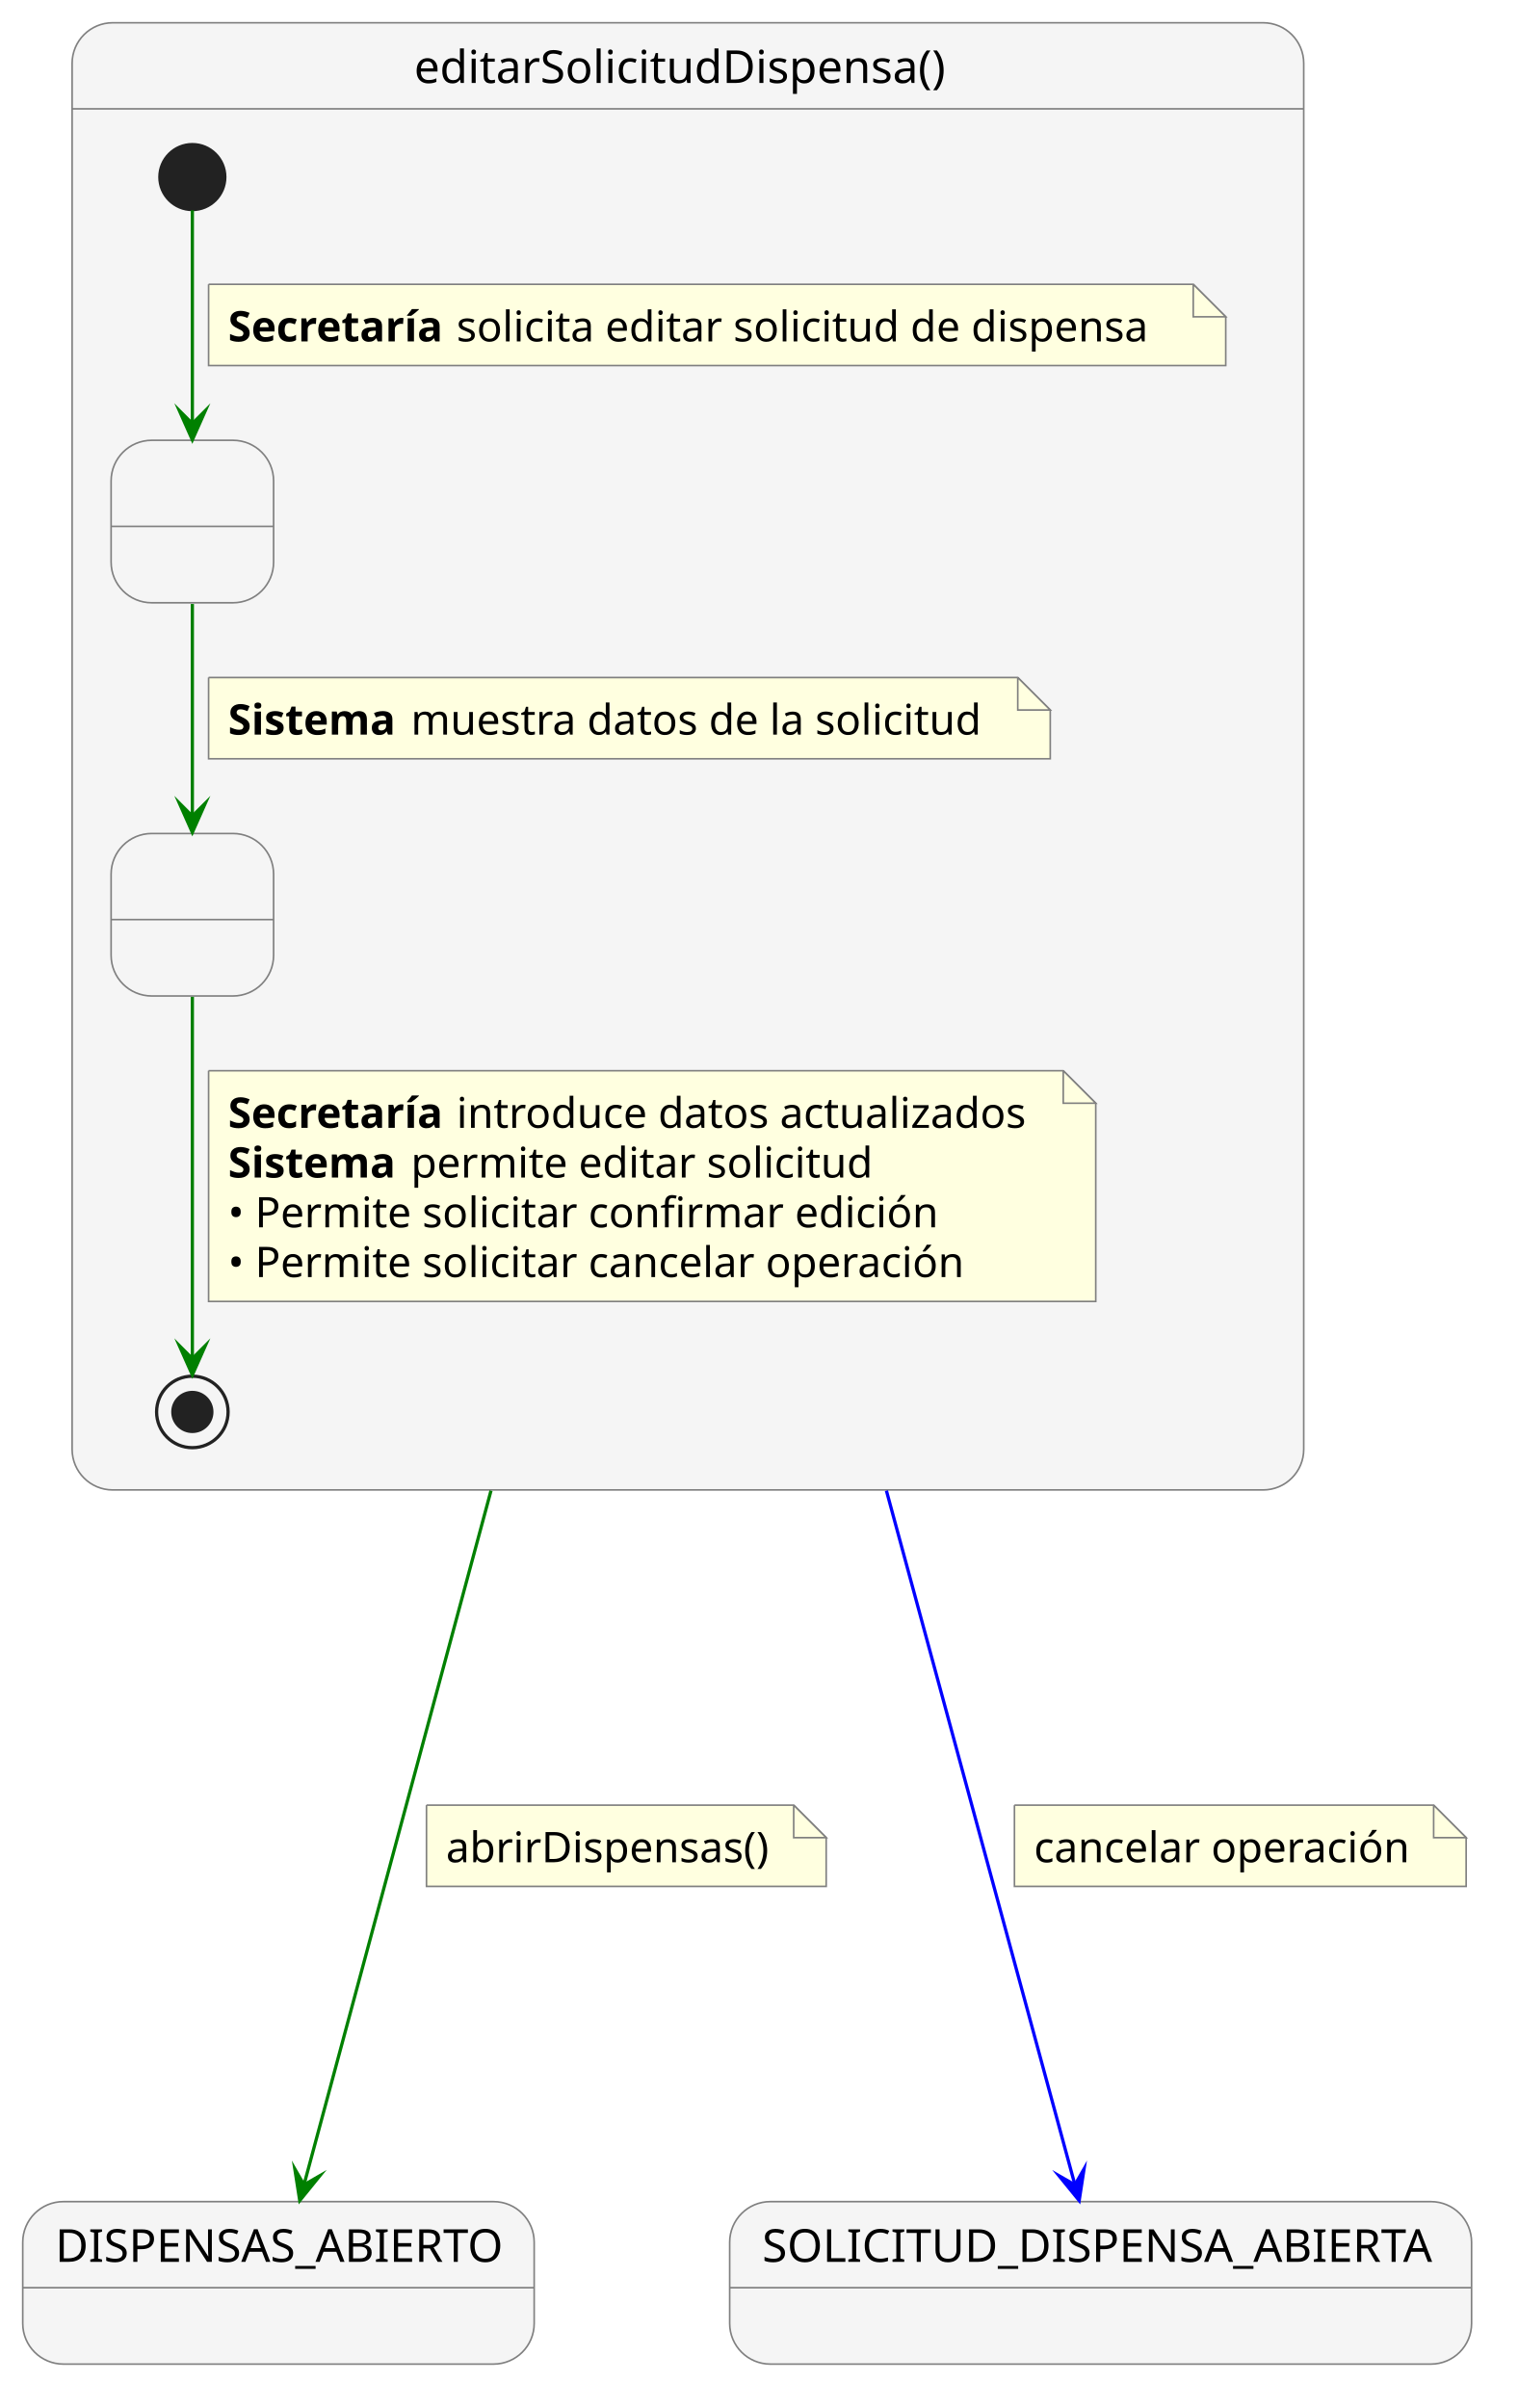
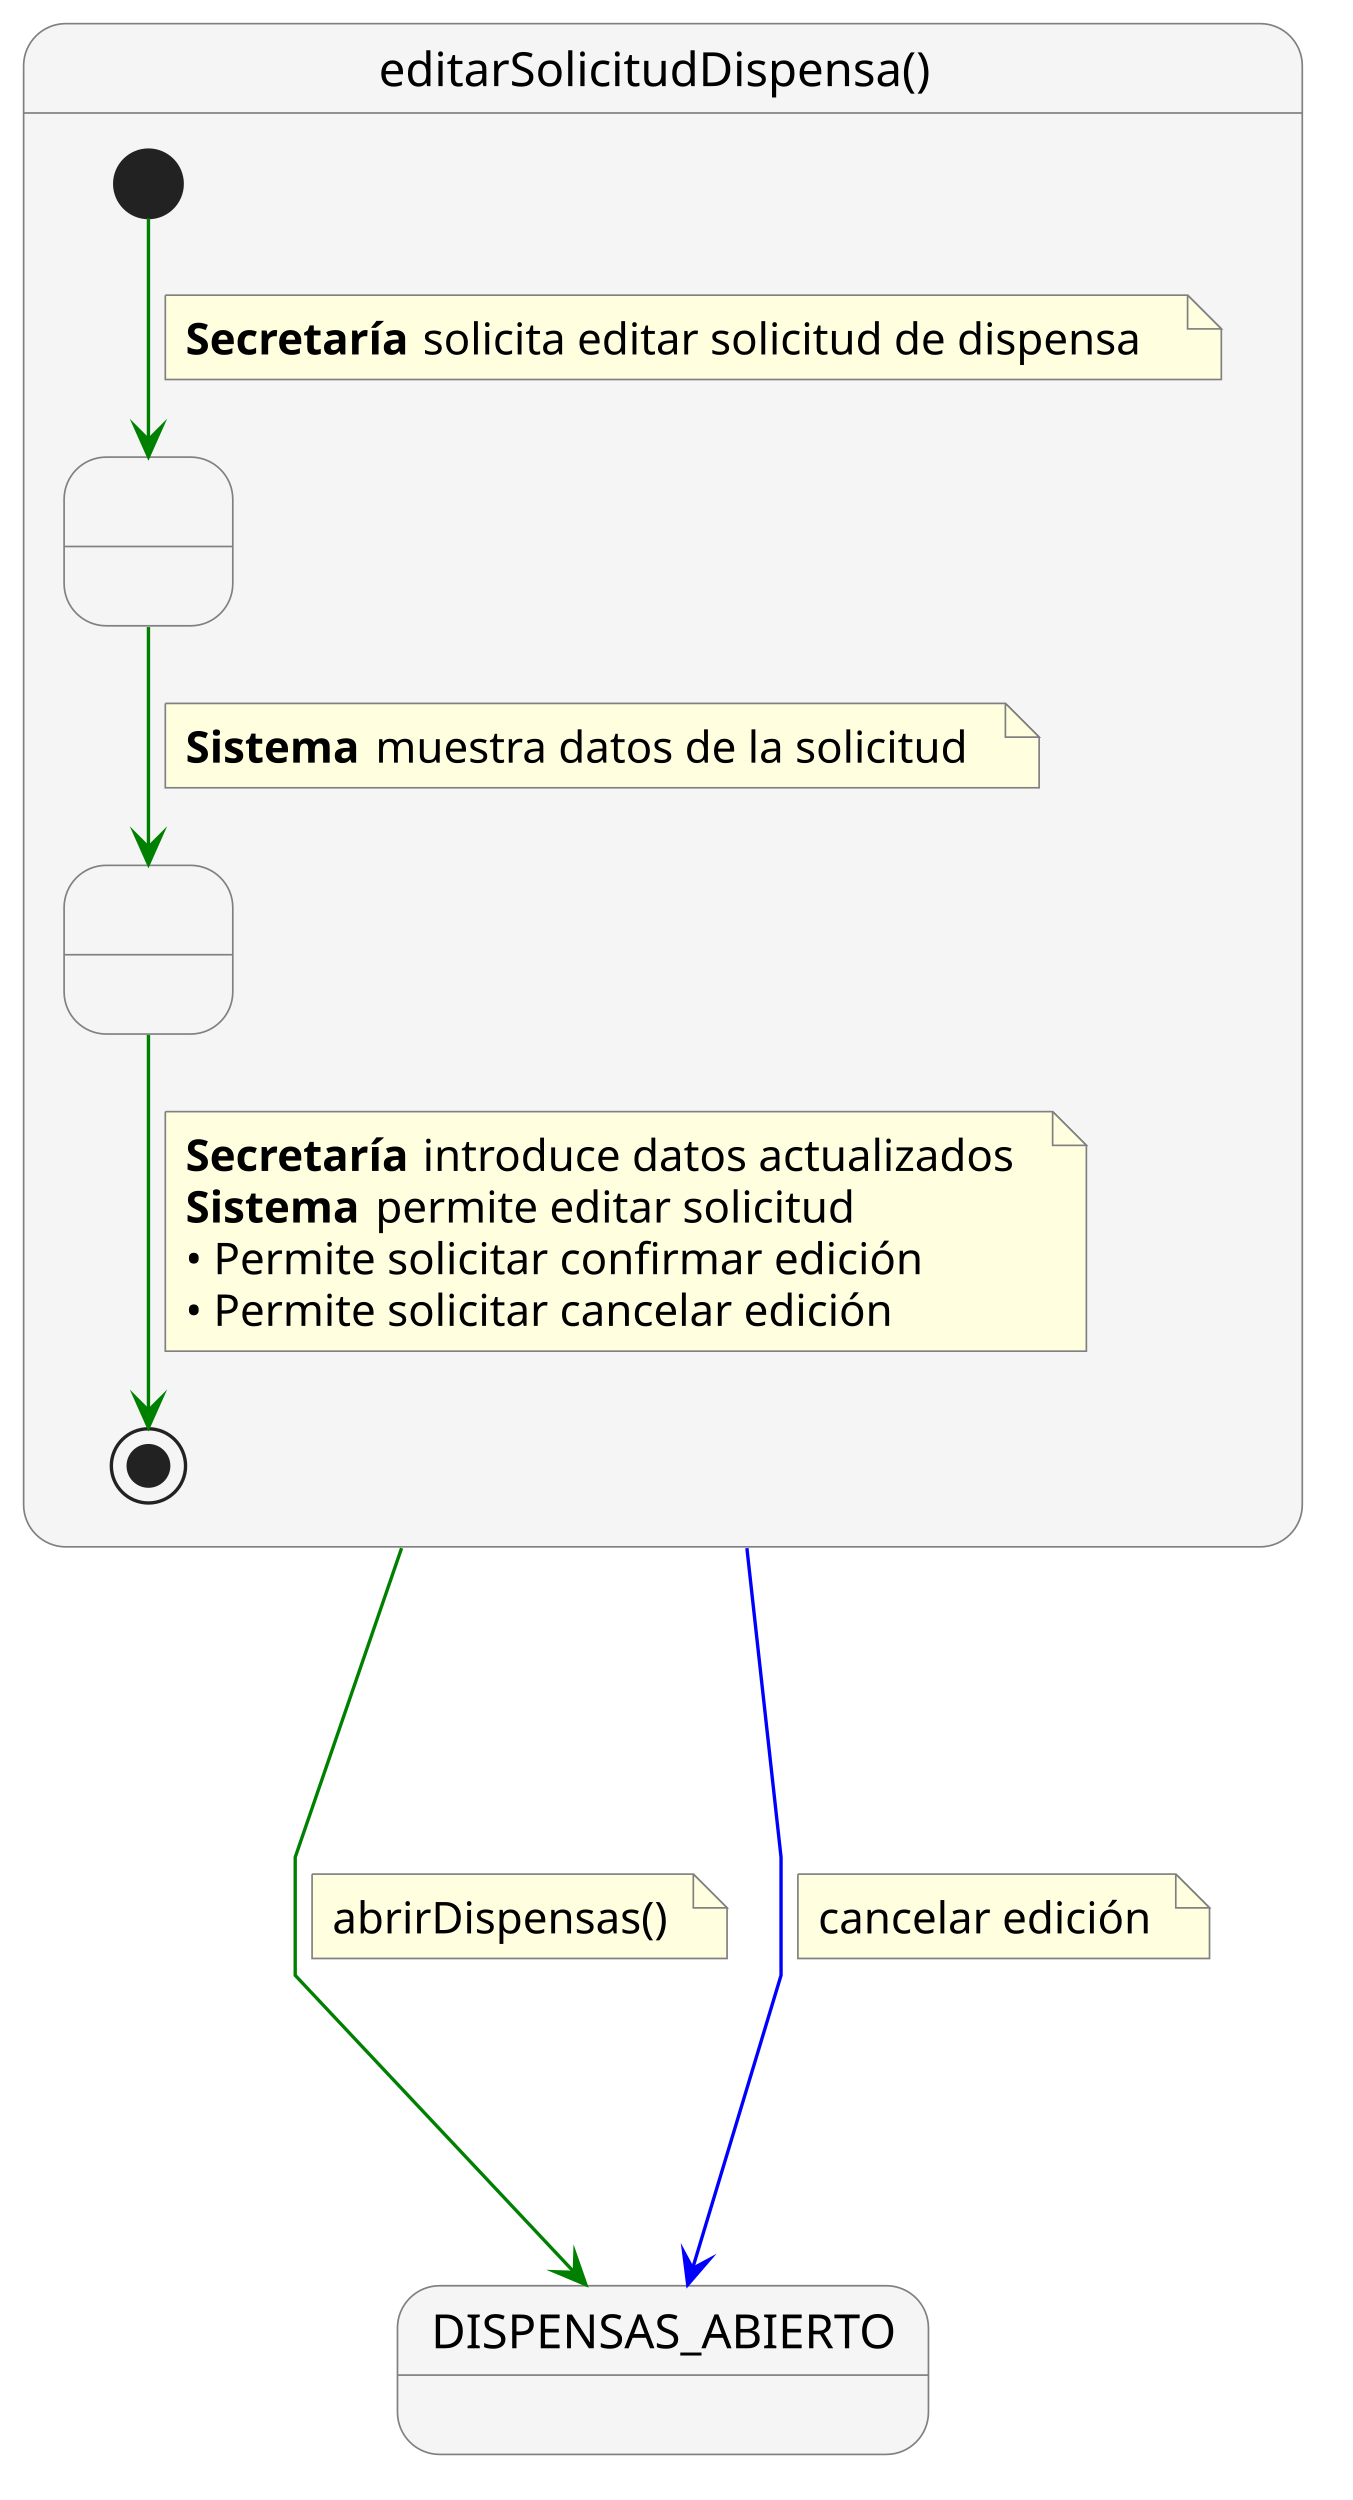
- <svg xmlns="http://www.w3.org/2000/svg" contentStyleType="text/css" data-diagram-type="STATE" height="741px" preserveAspectRatio="none" style="width:467px;height:741px;background:#FFFFFF;" version="1.1" viewBox="0 0 467 741" width="467px" zoomAndPan="magnify">
+ <svg xmlns="http://www.w3.org/2000/svg" contentStyleType="text/css" data-diagram-type="STATE" height="741px" preserveAspectRatio="none" style="width:401px;height:741px;background:#FFFFFF;" version="1.1" viewBox="0 0 401 741" width="401px" zoomAndPan="magnify">
  <defs />
  <g>
    <g class="entity" data-qualified-name="editarSolicitudDispensa" data-source-line="9" id="ent0001">
-       <path d="M34.69,7 L388.69,7 A12.5,12.5 0 0 1 401.19,19.5 L401.19,33.488 L22.19,33.488 L22.19,19.5 A12.5,12.5 0 0 1 34.69,7" fill="#F5F5F5" />
-       <path d="M22.19,33.488 L401.19,33.488 L401.19,445.988 A12.5,12.5 0 0 1 388.69,458.488 L34.69,458.488 A12.5,12.5 0 0 1 22.19,445.988 L22.19,33.488" fill="#F5F5F5" />
-       <rect fill="none" height="451.488" rx="12.5" ry="12.5" style="stroke:#808080;stroke-width:0.5;" width="379" x="22.19" y="7" />
-       <line style="stroke:#808080;stroke-width:0.5;" x1="22.19" x2="401.19" y1="33.488" y2="33.488" />
-       <text fill="#000000" font-family="sans-serif" font-size="14" lengthAdjust="spacing" textLength="168.485" x="127.447" y="25.535">editarSolicitudDispensa()</text>
+       <path d="M19.5,7 L373.5,7 A12.5,12.5 0 0 1 386,19.5 L386,33.488 L7,33.488 L7,19.5 A12.5,12.5 0 0 1 19.5,7" fill="#F5F5F5" />
+       <path d="M7,33.488 L386,33.488 L386,445.988 A12.5,12.5 0 0 1 373.5,458.488 L19.5,458.488 A12.5,12.5 0 0 1 7,445.988 L7,33.488" fill="#F5F5F5" />
+       <rect fill="none" height="451.488" rx="12.5" ry="12.5" style="stroke:#808080;stroke-width:0.5;" width="379" x="7" y="7" />
+       <line style="stroke:#808080;stroke-width:0.5;" x1="7" x2="386" y1="33.488" y2="33.488" />
+       <text fill="#000000" font-family="sans-serif" font-size="14" lengthAdjust="spacing" textLength="168.485" x="112.257" y="25.535">editarSolicitudDispensa()</text>
      <g class="entity" data-qualified-name="editarSolicitudDispensa.Paso1" data-source-line="11" id="ent0002">
-         <rect fill="#F5F5F5" height="50" rx="12.5" ry="12.5" style="stroke:#808080;stroke-width:0.5;" width="50" x="34.19" y="135.488" />
-         <line style="stroke:#808080;stroke-width:0.5;" x1="34.19" x2="84.19" y1="161.977" y2="161.977" />
-         <text fill="#000000" font-family="sans-serif" font-size="14" lengthAdjust="spacing" textLength="4.43" x="56.975" y="154.023"> </text>
+         <rect fill="#F5F5F5" height="50" rx="12.5" ry="12.5" style="stroke:#808080;stroke-width:0.5;" width="50" x="19" y="135.488" />
+         <line style="stroke:#808080;stroke-width:0.5;" x1="19" x2="69" y1="161.977" y2="161.977" />
+         <text fill="#000000" font-family="sans-serif" font-size="14" lengthAdjust="spacing" textLength="4.43" x="41.785" y="154.023"> </text>
      </g>
      <g class="entity" data-qualified-name="editarSolicitudDispensa.Paso2" data-source-line="12" id="ent0003">
-         <rect fill="#F5F5F5" height="50" rx="12.5" ry="12.5" style="stroke:#808080;stroke-width:0.5;" width="50" x="34.19" y="256.488" />
-         <line style="stroke:#808080;stroke-width:0.5;" x1="34.19" x2="84.19" y1="282.977" y2="282.977" />
-         <text fill="#000000" font-family="sans-serif" font-size="14" lengthAdjust="spacing" textLength="4.43" x="56.975" y="275.023"> </text>
+         <rect fill="#F5F5F5" height="50" rx="12.5" ry="12.5" style="stroke:#808080;stroke-width:0.5;" width="50" x="19" y="256.488" />
+         <line style="stroke:#808080;stroke-width:0.5;" x1="19" x2="69" y1="282.977" y2="282.977" />
+         <text fill="#000000" font-family="sans-serif" font-size="14" lengthAdjust="spacing" textLength="4.43" x="41.785" y="275.023"> </text>
      </g>
-       <g class="start_entity" data-qualified-name="editarSolicitudDispensa..start.editarSolicitudDispensa" data-source-line="14" id="ent0006">
-         <ellipse cx="59.19" cy="54.488" fill="#222222" rx="10" ry="10" style="stroke:#222222;stroke-width:1;" />
+       <g class="start_entity" data-qualified-name="editarSolicitudDispensa..start.editarSolicitudDispensa" data-source-line="14" id="ent0005">
+         <ellipse cx="44" cy="54.488" fill="#222222" rx="10" ry="10" style="stroke:#222222;stroke-width:1;" />
      </g>
-       <g class="end_entity" data-qualified-name="editarSolicitudDispensa..end.editarSolicitudDispensa" data-source-line="24" id="ent0009">
-         <ellipse cx="59.19" cy="434.488" fill="none" rx="11" ry="11" style="stroke:#222222;stroke-width:1;" />
-         <ellipse cx="59.19" cy="434.488" fill="#222222" rx="6" ry="6" style="stroke:#222222;stroke-width:1;" />
+       <g class="end_entity" data-qualified-name="editarSolicitudDispensa..end.editarSolicitudDispensa" data-source-line="24" id="ent0008">
+         <ellipse cx="44" cy="434.488" fill="none" rx="11" ry="11" style="stroke:#222222;stroke-width:1;" />
+         <ellipse cx="44" cy="434.488" fill="#222222" rx="6" ry="6" style="stroke:#222222;stroke-width:1;" />
      </g>
-       <g class="link" data-entity-1="ent0006" data-entity-2="ent0002" data-link-type="dependency" data-source-line="14" id="lnk7">
-         <path d="M59.19,64.718 C59.19,80.428 59.19,107.848 59.19,130.358" fill="none" id="*start*editarSolicitudDispensa-to-Paso1" style="stroke:#008000;stroke-width:1;" />
-         <polygon fill="#008000" points="59.19,135.358,63.19,126.358,59.19,130.358,55.19,126.358,59.19,135.358" style="stroke:#008000;stroke-width:1;stroke-linejoin:miter;stroke-miterlimit:10;" />
-         <path d="M64.19,87.488 L64.19,112.488 L377.19,112.488 L377.19,97.488 L367.19,87.488 L64.19,87.488" fill="#FFFFE0" style="stroke:#808080;stroke-width:0.5;" />
-         <path d="M367.19,87.488 L367.19,97.488 L377.19,97.488 L367.19,87.488" fill="#FFFFE0" style="stroke:#808080;stroke-width:0.5;" />
-         <text fill="#000000" font-family="sans-serif" font-size="13" font-weight="700" lengthAdjust="spacing" textLength="66.181" x="70.19" y="105.057">Secretaría</text>
-         <text fill="#000000" font-family="sans-serif" font-size="13" lengthAdjust="spacing" textLength="222.53" x="140.484" y="105.057">solicita editar solicitud de dispensa</text>
+       <g class="link" data-entity-1="ent0005" data-entity-2="ent0002" data-link-type="dependency" data-source-line="14" id="lnk6">
+         <path d="M44,64.718 C44,80.428 44,107.848 44,130.358" fill="none" id="*start*editarSolicitudDispensa-to-Paso1" style="stroke:#008000;stroke-width:1;" />
+         <polygon fill="#008000" points="44,135.358,48,126.358,44,130.358,40,126.358,44,135.358" style="stroke:#008000;stroke-width:1;stroke-linejoin:miter;stroke-miterlimit:10;" />
+         <path d="M49,87.488 L49,112.488 L362,112.488 L362,97.488 L352,87.488 L49,87.488" fill="#FFFFE0" style="stroke:#808080;stroke-width:0.5;" />
+         <path d="M352,87.488 L352,97.488 L362,97.488 L352,87.488" fill="#FFFFE0" style="stroke:#808080;stroke-width:0.5;" />
+         <text fill="#000000" font-family="sans-serif" font-size="13" font-weight="700" lengthAdjust="spacing" textLength="66.181" x="55" y="105.057">Secretaría</text>
+         <text fill="#000000" font-family="sans-serif" font-size="13" lengthAdjust="spacing" textLength="222.53" x="125.294" y="105.057">solicita editar solicitud de dispensa</text>
      </g>
-       <g class="link" data-entity-1="ent0002" data-entity-2="ent0003" data-link-type="dependency" data-source-line="19" id="lnk8">
-         <path d="M59.19,185.858 C59.19,206.388 59.19,230.628 59.19,251.148" fill="none" id="Paso1-to-Paso2" style="stroke:#008000;stroke-width:1;" />
-         <polygon fill="#008000" points="59.19,256.148,63.19,247.148,59.19,251.148,55.19,247.148,59.19,256.148" style="stroke:#008000;stroke-width:1;stroke-linejoin:miter;stroke-miterlimit:10;" />
-         <path d="M64.19,208.488 L64.19,233.488 L323.19,233.488 L323.19,218.488 L313.19,208.488 L64.19,208.488" fill="#FFFFE0" style="stroke:#808080;stroke-width:0.5;" />
-         <path d="M313.19,208.488 L313.19,218.488 L323.19,218.488 L313.19,208.488" fill="#FFFFE0" style="stroke:#808080;stroke-width:0.5;" />
-         <text fill="#000000" font-family="sans-serif" font-size="13" font-weight="700" lengthAdjust="spacing" textLength="52.14" x="70.19" y="226.057">Sistema</text>
-         <text fill="#000000" font-family="sans-serif" font-size="13" lengthAdjust="spacing" textLength="182.743" x="126.443" y="226.057">muestra datos de la solicitud</text>
+       <g class="link" data-entity-1="ent0002" data-entity-2="ent0003" data-link-type="dependency" data-source-line="19" id="lnk7">
+         <path d="M44,185.858 C44,206.388 44,230.628 44,251.148" fill="none" id="Paso1-to-Paso2" style="stroke:#008000;stroke-width:1;" />
+         <polygon fill="#008000" points="44,256.148,48,247.148,44,251.148,40,247.148,44,256.148" style="stroke:#008000;stroke-width:1;stroke-linejoin:miter;stroke-miterlimit:10;" />
+         <path d="M49,208.488 L49,233.488 L308,233.488 L308,218.488 L298,208.488 L49,208.488" fill="#FFFFE0" style="stroke:#808080;stroke-width:0.5;" />
+         <path d="M298,208.488 L298,218.488 L308,218.488 L298,208.488" fill="#FFFFE0" style="stroke:#808080;stroke-width:0.5;" />
+         <text fill="#000000" font-family="sans-serif" font-size="13" font-weight="700" lengthAdjust="spacing" textLength="52.14" x="55" y="226.057">Sistema</text>
+         <text fill="#000000" font-family="sans-serif" font-size="13" lengthAdjust="spacing" textLength="182.743" x="111.253" y="226.057">muestra datos de la solicitud</text>
      </g>
-       <g class="link" data-entity-1="ent0003" data-entity-2="ent0009" data-link-type="dependency" data-source-line="24" id="lnk10">
-         <path d="M59.19,306.748 C59.19,340.258 59.19,394.278 59.19,418.088" fill="none" id="Paso2-to-*end*editarSolicitudDispensa" style="stroke:#008000;stroke-width:1;" />
-         <polygon fill="#008000" points="59.19,423.088,63.19,414.088,59.19,418.088,55.19,414.088,59.19,423.088" style="stroke:#008000;stroke-width:1;stroke-linejoin:miter;stroke-miterlimit:10;" />
-         <path d="M64.19,329.488 L64.19,400.488 L337.19,400.488 L337.19,339.488 L327.19,329.488 L64.19,329.488" fill="#FFFFE0" style="stroke:#808080;stroke-width:0.5;" />
-         <path d="M327.19,329.488 L327.19,339.488 L337.19,339.488 L327.19,329.488" fill="#FFFFE0" style="stroke:#808080;stroke-width:0.5;" />
-         <text fill="#000000" font-family="sans-serif" font-size="13" font-weight="700" lengthAdjust="spacing" textLength="66.181" x="70.19" y="347.057">Secretaría</text>
-         <text fill="#000000" font-family="sans-serif" font-size="13" lengthAdjust="spacing" textLength="182.095" x="140.484" y="347.057">introduce datos actualizados</text>
-         <text fill="#000000" font-family="sans-serif" font-size="13" font-weight="700" lengthAdjust="spacing" textLength="52.14" x="70.19" y="362.367">Sistema</text>
-         <text fill="#000000" font-family="sans-serif" font-size="13" lengthAdjust="spacing" textLength="147.17" x="126.443" y="362.367">permite editar solicitud</text>
-         <text fill="#000000" font-family="sans-serif" font-size="13" lengthAdjust="spacing" textLength="228.249" x="70.19" y="377.678">• Permite solicitar confirmar edición</text>
-         <text fill="#000000" font-family="sans-serif" font-size="13" lengthAdjust="spacing" textLength="235.834" x="70.19" y="392.988">• Permite solicitar cancelar operación</text>
+       <g class="link" data-entity-1="ent0003" data-entity-2="ent0008" data-link-type="dependency" data-source-line="24" id="lnk9">
+         <path d="M44,306.748 C44,340.258 44,394.278 44,418.088" fill="none" id="Paso2-to-*end*editarSolicitudDispensa" style="stroke:#008000;stroke-width:1;" />
+         <polygon fill="#008000" points="44,423.088,48,414.088,44,418.088,40,414.088,44,423.088" style="stroke:#008000;stroke-width:1;stroke-linejoin:miter;stroke-miterlimit:10;" />
+         <path d="M49,329.488 L49,400.488 L322,400.488 L322,339.488 L312,329.488 L49,329.488" fill="#FFFFE0" style="stroke:#808080;stroke-width:0.5;" />
+         <path d="M312,329.488 L312,339.488 L322,339.488 L312,329.488" fill="#FFFFE0" style="stroke:#808080;stroke-width:0.5;" />
+         <text fill="#000000" font-family="sans-serif" font-size="13" font-weight="700" lengthAdjust="spacing" textLength="66.181" x="55" y="347.057">Secretaría</text>
+         <text fill="#000000" font-family="sans-serif" font-size="13" lengthAdjust="spacing" textLength="182.095" x="125.294" y="347.057">introduce datos actualizados</text>
+         <text fill="#000000" font-family="sans-serif" font-size="13" font-weight="700" lengthAdjust="spacing" textLength="52.14" x="55" y="362.367">Sistema</text>
+         <text fill="#000000" font-family="sans-serif" font-size="13" lengthAdjust="spacing" textLength="147.17" x="111.253" y="362.367">permite editar solicitud</text>
+         <text fill="#000000" font-family="sans-serif" font-size="13" lengthAdjust="spacing" textLength="228.249" x="55" y="377.678">• Permite solicitar confirmar edición</text>
+         <text fill="#000000" font-family="sans-serif" font-size="13" lengthAdjust="spacing" textLength="219.108" x="55" y="392.988">• Permite solicitar cancelar edición</text>
      </g>
    </g>
    <g class="entity" data-qualified-name="DISPENSAS_ABIERTO" data-source-line="33" id="ent0004">
-       <rect fill="#F5F5F5" height="50" rx="12.5" ry="12.5" style="stroke:#808080;stroke-width:0.5;" width="157.382" x="7" y="677.49" />
-       <line style="stroke:#808080;stroke-width:0.5;" x1="7" x2="164.382" y1="703.978" y2="703.978" />
-       <text fill="#000000" font-family="sans-serif" font-size="14" lengthAdjust="spacing" textLength="137.382" x="17" y="696.025">DISPENSAS_ABIERTO</text>
+       <rect fill="#F5F5F5" height="50" rx="12.5" ry="12.5" style="stroke:#808080;stroke-width:0.5;" width="157.382" x="117.81" y="677.49" />
+       <line style="stroke:#808080;stroke-width:0.5;" x1="117.81" x2="275.192" y1="703.978" y2="703.978" />
+       <text fill="#000000" font-family="sans-serif" font-size="14" lengthAdjust="spacing" textLength="137.382" x="127.81" y="696.025">DISPENSAS_ABIERTO</text>
    </g>
-     <g class="entity" data-qualified-name="SOLICITUD_DISPENSA_ABIERTA" data-source-line="34" id="ent0005">
-       <rect fill="#F5F5F5" height="50" rx="12.5" ry="12.5" style="stroke:#808080;stroke-width:0.5;" width="228.298" x="224.54" y="677.49" />
-       <line style="stroke:#808080;stroke-width:0.5;" x1="224.54" x2="452.838" y1="703.978" y2="703.978" />
-       <text fill="#000000" font-family="sans-serif" font-size="14" lengthAdjust="spacing" textLength="208.298" x="234.54" y="696.025">SOLICITUD_DISPENSA_ABIERTA</text>
+     <g class="link" data-entity-1="ent0001" data-entity-2="ent0004" data-link-type="dependency" data-source-line="35" id="lnk10">
+       <path d="M119.03,458.87 C101.27,510.47 87.5,550.49 87.5,550.49 C87.5,550.49 87.5,585.49 87.5,585.49 C87.5,585.49 138.266,639.516 170.226,673.526" fill="none" id="editarSolicitudDispensa-to-DISPENSAS_ABIERTO" style="stroke:#008000;stroke-width:1;" />
+       <polygon fill="#008000" points="173.65,677.17,170.402,667.872,170.226,673.526,164.572,673.351,173.65,677.17" style="stroke:#008000;stroke-width:1;stroke-linejoin:miter;stroke-miterlimit:10;" />
+       <path d="M92.5,555.49 L92.5,580.49 L215.5,580.49 L215.5,565.49 L205.5,555.49 L92.5,555.49" fill="#FFFFE0" style="stroke:#808080;stroke-width:0.5;" />
+       <path d="M205.5,555.49 L205.5,565.49 L215.5,565.49 L205.5,555.49" fill="#FFFFE0" style="stroke:#808080;stroke-width:0.5;" />
+       <text fill="#000000" font-family="sans-serif" font-size="13" lengthAdjust="spacing" textLength="102.261" x="98.5" y="573.058">abrirDispensas()</text>
    </g>
-     <g class="link" data-entity-1="ent0001" data-entity-2="ent0004" data-link-type="dependency" data-source-line="36" id="lnk11">
-       <path d="M151.09,458.71 C127.51,546.24 104.781,630.612 93.541,672.332" fill="none" id="editarSolicitudDispensa-to-DISPENSAS_ABIERTO" style="stroke:#008000;stroke-width:1;" />
-       <polygon fill="#008000" points="92.24,677.16,98.444,669.51,93.541,672.332,90.719,667.429,92.24,677.16" style="stroke:#008000;stroke-width:1;stroke-linejoin:miter;stroke-miterlimit:10;" />
-       <path d="M131.24,555.49 L131.24,580.49 L254.24,580.49 L254.24,565.49 L244.24,555.49 L131.24,555.49" fill="#FFFFE0" style="stroke:#808080;stroke-width:0.5;" />
-       <path d="M244.24,555.49 L244.24,565.49 L254.24,565.49 L244.24,555.49" fill="#FFFFE0" style="stroke:#808080;stroke-width:0.5;" />
-       <text fill="#000000" font-family="sans-serif" font-size="13" lengthAdjust="spacing" textLength="102.261" x="137.24" y="573.058">abrirDispensas()</text>
-     </g>
-     <g class="link" data-entity-1="ent0001" data-entity-2="ent0005" data-link-type="dependency" data-source-line="41" id="lnk12">
-       <path d="M272.77,458.71 C296.54,546.24 319.45,630.615 330.78,672.335" fill="none" id="editarSolicitudDispensa-to-SOLICITUD_DISPENSA_ABIERTA" style="stroke:#0000FF;stroke-width:1;" />
-       <polygon fill="#0000FF" points="332.09,677.16,333.591,667.426,330.78,672.335,325.871,669.523,332.09,677.16" style="stroke:#0000FF;stroke-width:1;stroke-linejoin:miter;stroke-miterlimit:10;" />
-       <path d="M312.17,555.49 L312.17,580.49 L451.17,580.49 L451.17,565.49 L441.17,555.49 L312.17,555.49" fill="#FFFFE0" style="stroke:#808080;stroke-width:0.5;" />
-       <path d="M441.17,555.49 L441.17,565.49 L451.17,565.49 L441.17,555.49" fill="#FFFFE0" style="stroke:#808080;stroke-width:0.5;" />
-       <text fill="#000000" font-family="sans-serif" font-size="13" lengthAdjust="spacing" textLength="118.555" x="318.17" y="573.058">cancelar operación</text>
+     <g class="link" data-entity-1="ent0001" data-entity-2="ent0004" data-link-type="dependency" data-source-line="40" id="lnk11">
+       <path d="M221.38,458.87 C227.08,510.47 231.5,550.49 231.5,550.49 C231.5,550.49 231.5,585.49 231.5,585.49 C231.5,585.49 215.544,638.373 205.284,672.383" fill="none" id="editarSolicitudDispensa-to-DISPENSAS_ABIERTO-1" style="stroke:#0000FF;stroke-width:1;" />
+       <polygon fill="#0000FF" points="203.84,677.17,210.269,669.709,205.284,672.383,202.61,667.398,203.84,677.17" style="stroke:#0000FF;stroke-width:1;stroke-linejoin:miter;stroke-miterlimit:10;" />
+       <path d="M236.5,555.49 L236.5,580.49 L358.5,580.49 L358.5,565.49 L348.5,555.49 L236.5,555.49" fill="#FFFFE0" style="stroke:#808080;stroke-width:0.5;" />
+       <path d="M348.5,555.49 L348.5,565.49 L358.5,565.49 L348.5,555.49" fill="#FFFFE0" style="stroke:#808080;stroke-width:0.5;" />
+       <text fill="#000000" font-family="sans-serif" font-size="13" lengthAdjust="spacing" textLength="101.829" x="242.5" y="573.058">cancelar edición</text>
    </g>
  </g>
</svg>
